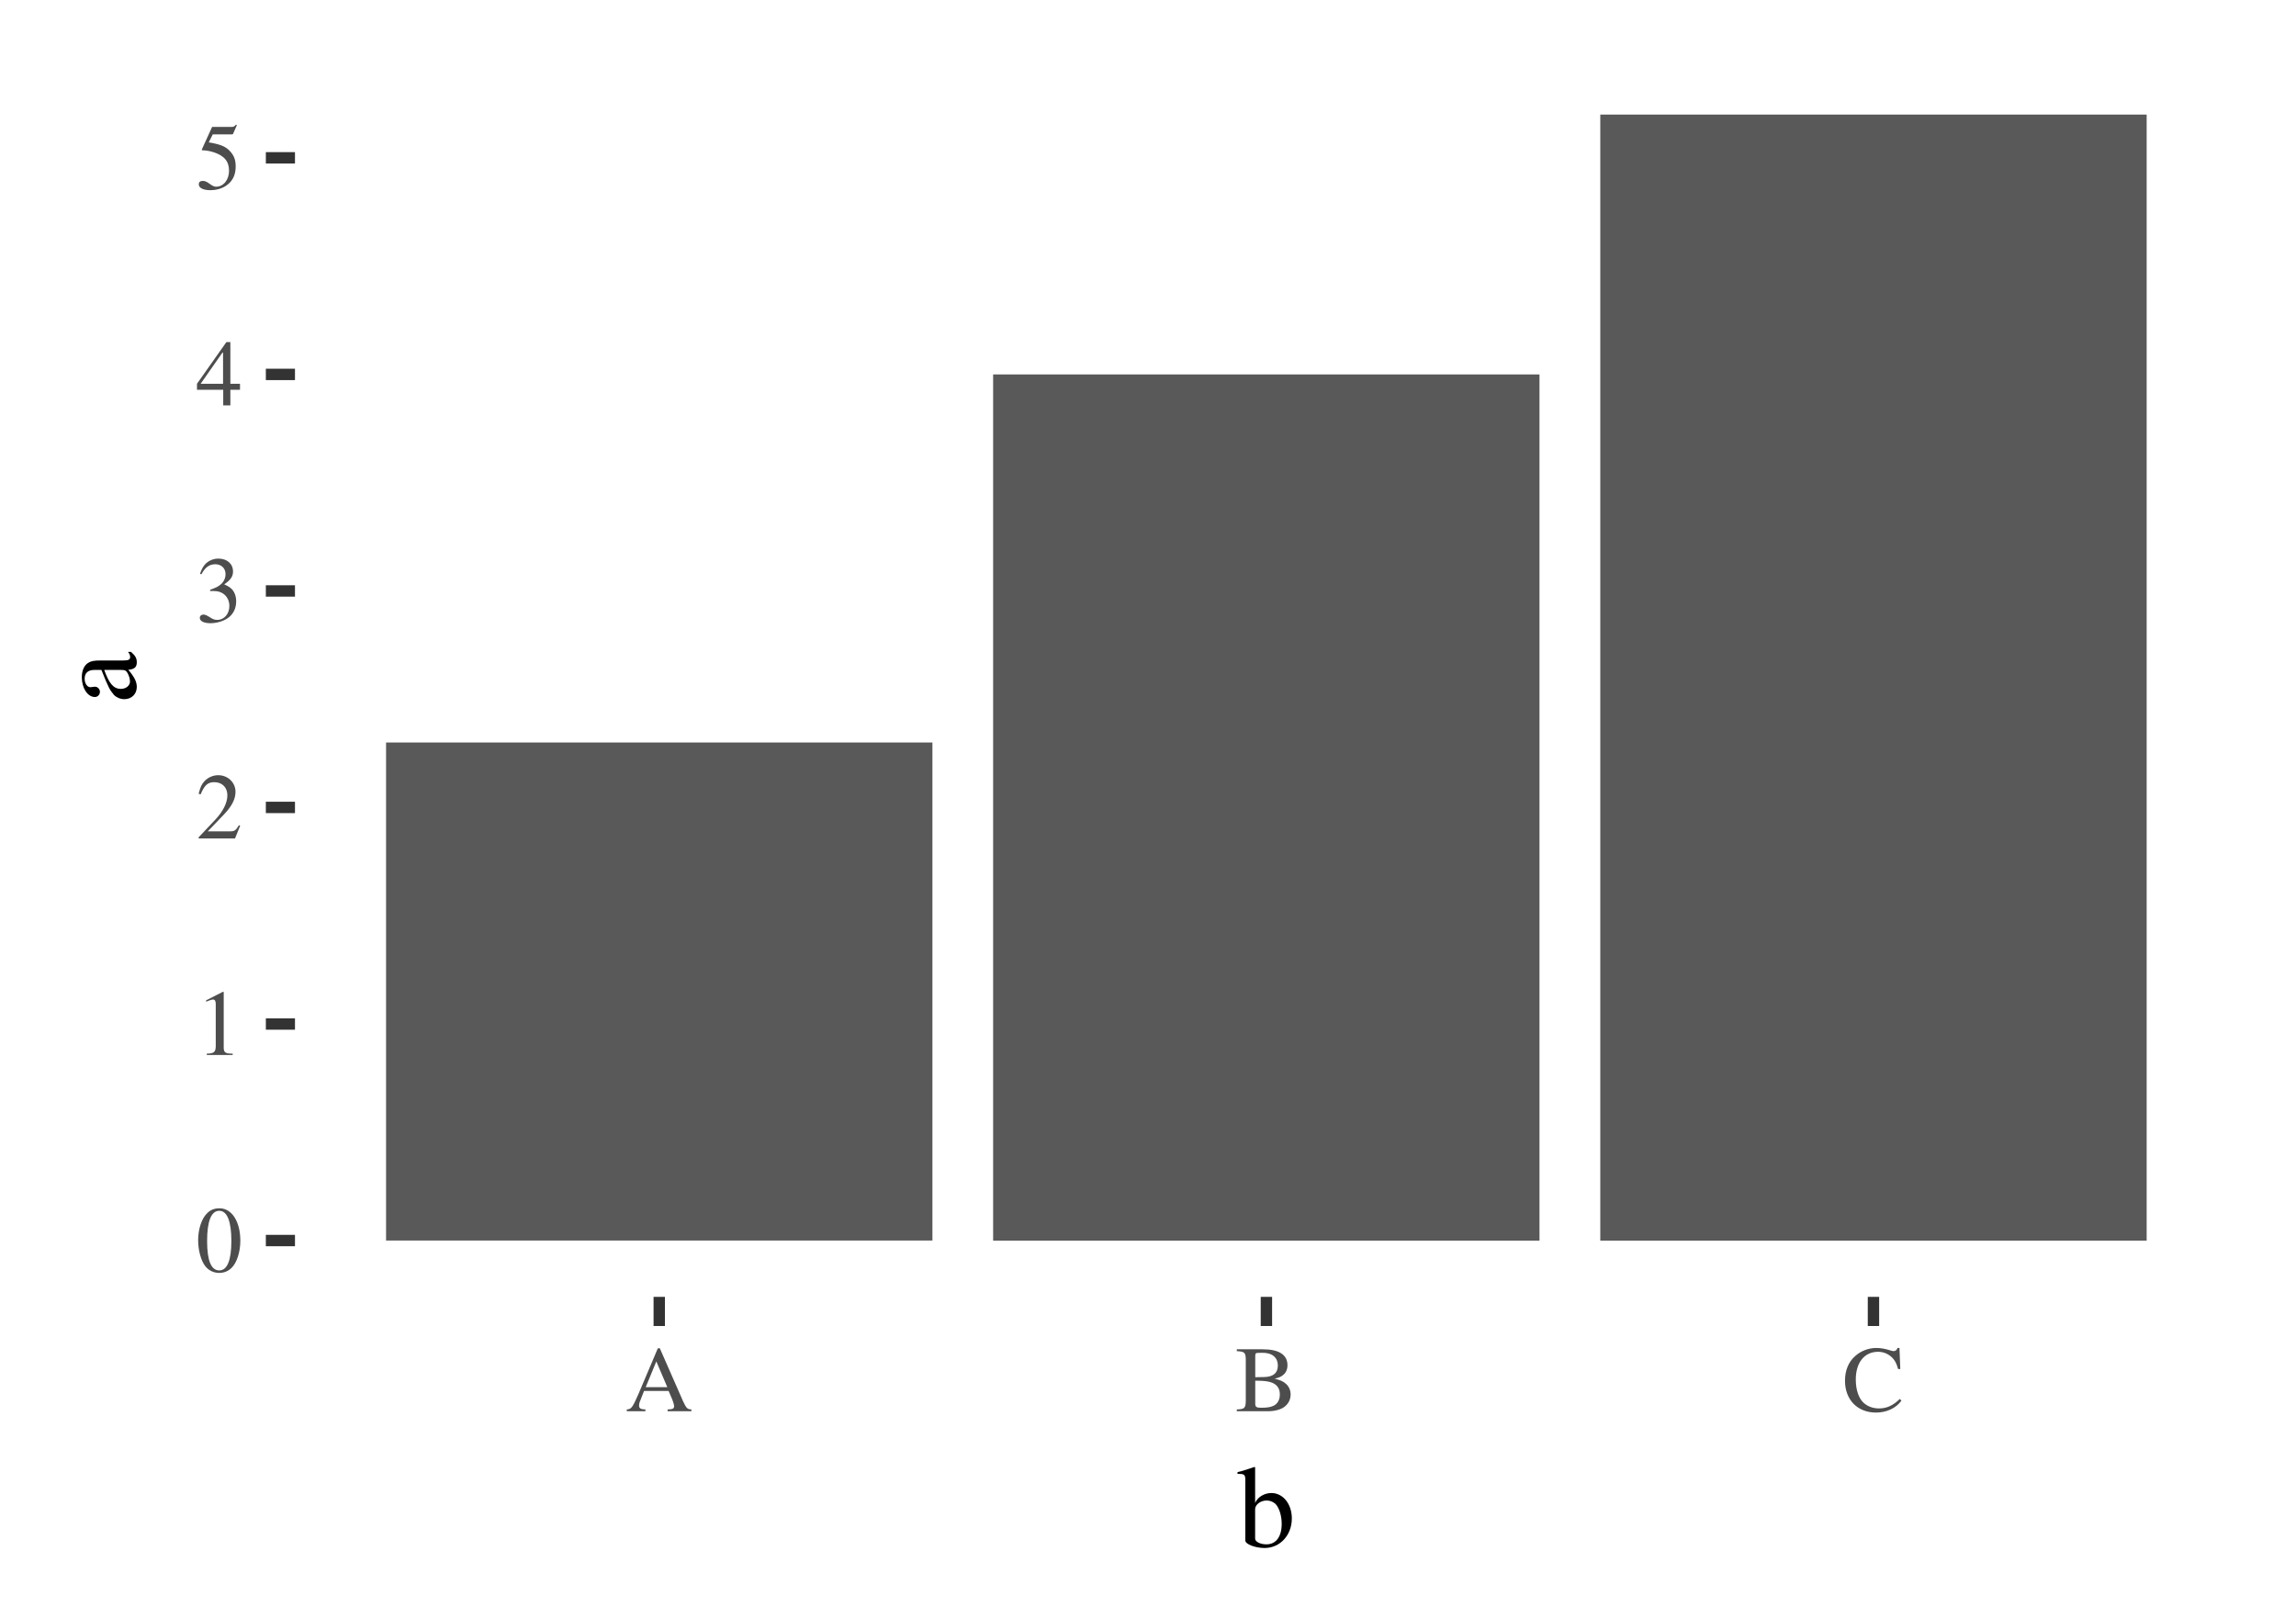
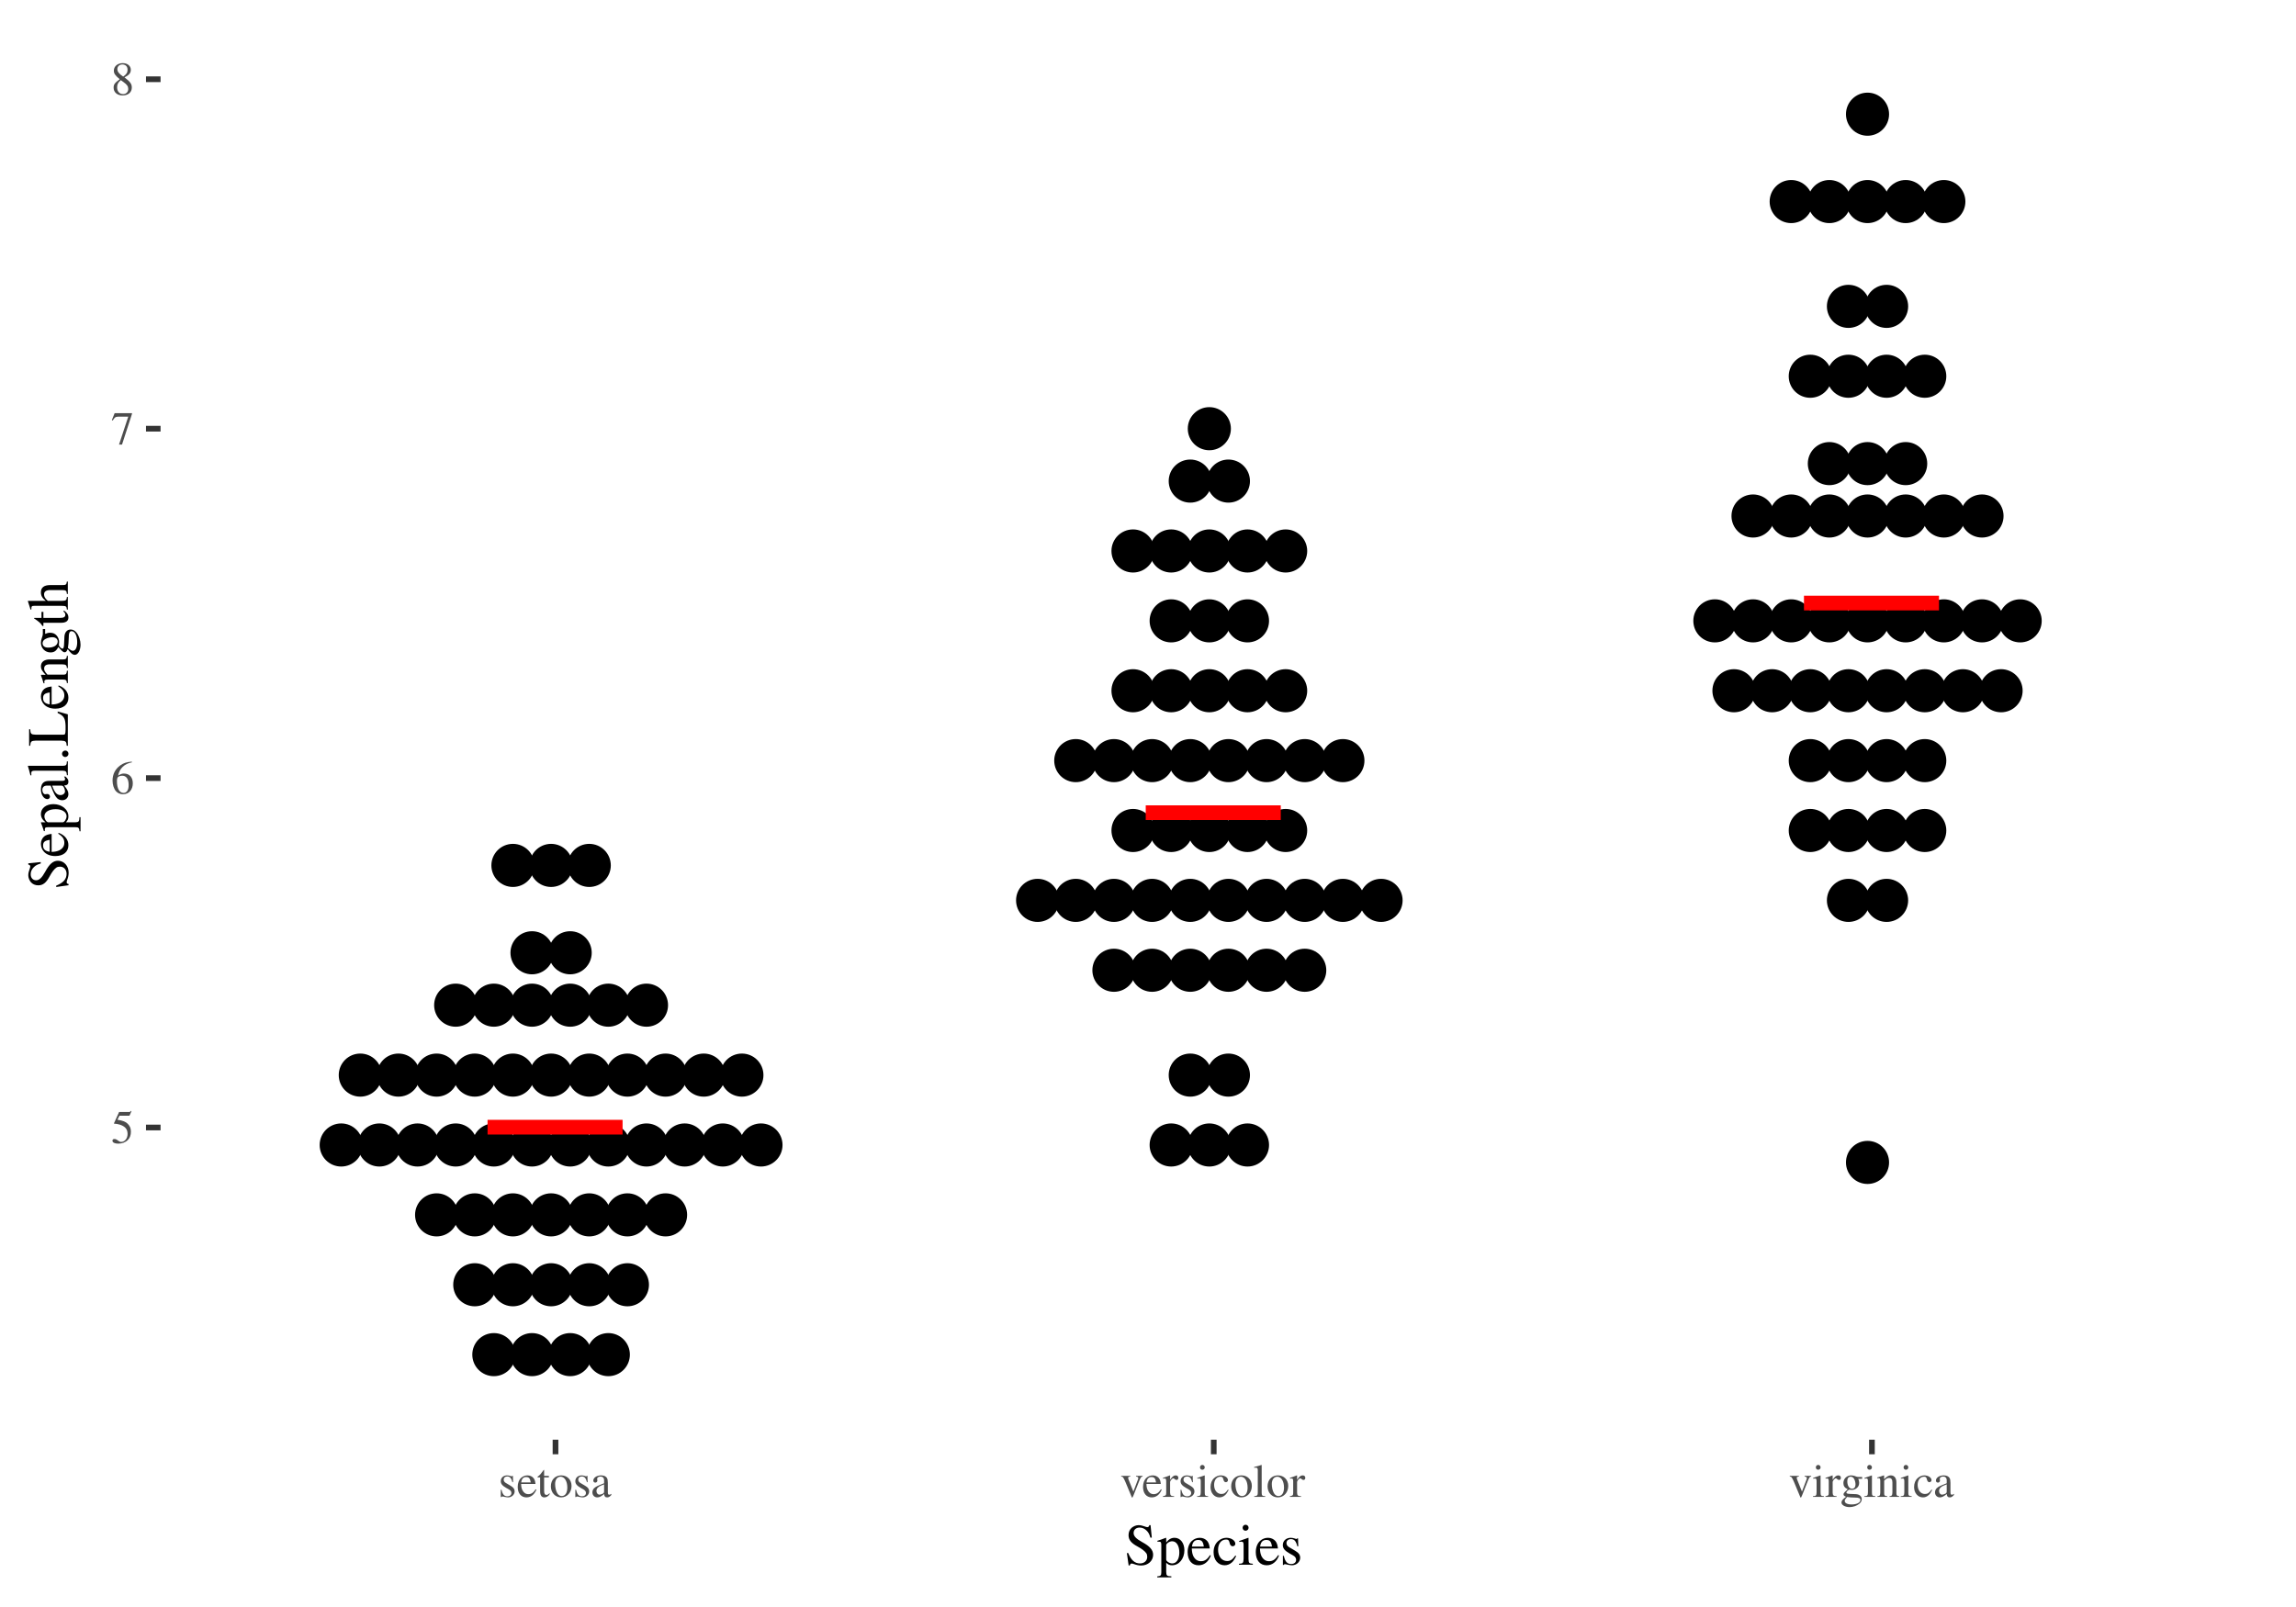
- <svg xmlns="http://www.w3.org/2000/svg" viewBox="0 0 216.00 151.20">
+ <svg xmlns="http://www.w3.org/2000/svg" viewBox="0 0 432.00 302.40">
  <defs>
    <style type="text/css">
    line, polyline, path, rect, circle {
      fill: none;
      stroke: #000000;
      stroke-linecap: round;
      stroke-linejoin: round;
      stroke-miterlimit: 10.00;
    }
  </style>
  </defs>
  <rect width="100%" height="100%" style="stroke: none; fill: #FFFFFF;" />
  <defs>
-     <clipPath id="cpMjcuNzUwMXwyMTAuNTIxfDEyMi4wMnw1LjQ3OTQ1">
-       <rect x="27.75" y="5.48" width="182.77" height="116.54" />
+     <clipPath id="cpMzAuMjEwMXw0MjYuNTIxfDI3MC45MTZ8NS40Nzk0NQ==">
+       <rect x="30.21" y="5.48" width="396.31" height="265.44" />
    </clipPath>
  </defs>
-   <rect x="36.32" y="69.86" width="51.40" height="46.86" style="stroke-width: 1.07; stroke: none; stroke-linecap: butt; fill: #595959;" clip-path="url(#cpMjcuNzUwMXwyMTAuNTIxfDEyMi4wMnw1LjQ3OTQ1)" />
-   <rect x="93.43" y="35.23" width="51.40" height="81.50" style="stroke-width: 1.07; stroke: none; stroke-linecap: butt; fill: #595959;" clip-path="url(#cpMjcuNzUwMXwyMTAuNTIxfDEyMi4wMnw1LjQ3OTQ1)" />
-   <rect x="150.55" y="10.78" width="51.40" height="105.95" style="stroke-width: 1.07; stroke: none; stroke-linecap: butt; fill: #595959;" clip-path="url(#cpMjcuNzUwMXwyMTAuNTIxfDEyMi4wMnw1LjQ3OTQ1)" />
+   <circle cx="92.92" cy="254.91" r="2.76pt" style="stroke-width: 0.75; fill: #000000;" clip-path="url(#cpMzAuMjEwMXw0MjYuNTIxfDI3MC45MTZ8NS40Nzk0NQ==)" />
+   <circle cx="100.10" cy="254.91" r="2.76pt" style="stroke-width: 0.75; fill: #000000;" clip-path="url(#cpMzAuMjEwMXw0MjYuNTIxfDI3MC45MTZ8NS40Nzk0NQ==)" />
+   <circle cx="107.28" cy="254.91" r="2.76pt" style="stroke-width: 0.75; fill: #000000;" clip-path="url(#cpMzAuMjEwMXw0MjYuNTIxfDI3MC45MTZ8NS40Nzk0NQ==)" />
+   <circle cx="114.46" cy="254.91" r="2.76pt" style="stroke-width: 0.75; fill: #000000;" clip-path="url(#cpMzAuMjEwMXw0MjYuNTIxfDI3MC45MTZ8NS40Nzk0NQ==)" />
+   <circle cx="89.33" cy="241.76" r="2.76pt" style="stroke-width: 0.75; fill: #000000;" clip-path="url(#cpMzAuMjEwMXw0MjYuNTIxfDI3MC45MTZ8NS40Nzk0NQ==)" />
+   <circle cx="96.51" cy="241.76" r="2.76pt" style="stroke-width: 0.75; fill: #000000;" clip-path="url(#cpMzAuMjEwMXw0MjYuNTIxfDI3MC45MTZ8NS40Nzk0NQ==)" />
+   <circle cx="103.69" cy="241.76" r="2.76pt" style="stroke-width: 0.75; fill: #000000;" clip-path="url(#cpMzAuMjEwMXw0MjYuNTIxfDI3MC45MTZ8NS40Nzk0NQ==)" />
+   <circle cx="110.87" cy="241.76" r="2.76pt" style="stroke-width: 0.75; fill: #000000;" clip-path="url(#cpMzAuMjEwMXw0MjYuNTIxfDI3MC45MTZ8NS40Nzk0NQ==)" />
+   <circle cx="118.05" cy="241.76" r="2.76pt" style="stroke-width: 0.75; fill: #000000;" clip-path="url(#cpMzAuMjEwMXw0MjYuNTIxfDI3MC45MTZ8NS40Nzk0NQ==)" />
+   <circle cx="82.15" cy="228.61" r="2.76pt" style="stroke-width: 0.75; fill: #000000;" clip-path="url(#cpMzAuMjEwMXw0MjYuNTIxfDI3MC45MTZ8NS40Nzk0NQ==)" />
+   <circle cx="89.33" cy="228.61" r="2.76pt" style="stroke-width: 0.75; fill: #000000;" clip-path="url(#cpMzAuMjEwMXw0MjYuNTIxfDI3MC45MTZ8NS40Nzk0NQ==)" />
+   <circle cx="96.51" cy="228.61" r="2.76pt" style="stroke-width: 0.75; fill: #000000;" clip-path="url(#cpMzAuMjEwMXw0MjYuNTIxfDI3MC45MTZ8NS40Nzk0NQ==)" />
+   <circle cx="103.69" cy="228.61" r="2.76pt" style="stroke-width: 0.75; fill: #000000;" clip-path="url(#cpMzAuMjEwMXw0MjYuNTIxfDI3MC45MTZ8NS40Nzk0NQ==)" />
+   <circle cx="110.87" cy="228.61" r="2.76pt" style="stroke-width: 0.75; fill: #000000;" clip-path="url(#cpMzAuMjEwMXw0MjYuNTIxfDI3MC45MTZ8NS40Nzk0NQ==)" />
+   <circle cx="118.05" cy="228.61" r="2.76pt" style="stroke-width: 0.75; fill: #000000;" clip-path="url(#cpMzAuMjEwMXw0MjYuNTIxfDI3MC45MTZ8NS40Nzk0NQ==)" />
+   <circle cx="125.23" cy="228.61" r="2.76pt" style="stroke-width: 0.75; fill: #000000;" clip-path="url(#cpMzAuMjEwMXw0MjYuNTIxfDI3MC45MTZ8NS40Nzk0NQ==)" />
+   <circle cx="64.20" cy="215.46" r="2.76pt" style="stroke-width: 0.75; fill: #000000;" clip-path="url(#cpMzAuMjEwMXw0MjYuNTIxfDI3MC45MTZ8NS40Nzk0NQ==)" />
+   <circle cx="71.38" cy="215.46" r="2.76pt" style="stroke-width: 0.75; fill: #000000;" clip-path="url(#cpMzAuMjEwMXw0MjYuNTIxfDI3MC45MTZ8NS40Nzk0NQ==)" />
+   <circle cx="78.56" cy="215.46" r="2.76pt" style="stroke-width: 0.75; fill: #000000;" clip-path="url(#cpMzAuMjEwMXw0MjYuNTIxfDI3MC45MTZ8NS40Nzk0NQ==)" />
+   <circle cx="85.74" cy="215.46" r="2.76pt" style="stroke-width: 0.75; fill: #000000;" clip-path="url(#cpMzAuMjEwMXw0MjYuNTIxfDI3MC45MTZ8NS40Nzk0NQ==)" />
+   <circle cx="92.92" cy="215.46" r="2.76pt" style="stroke-width: 0.75; fill: #000000;" clip-path="url(#cpMzAuMjEwMXw0MjYuNTIxfDI3MC45MTZ8NS40Nzk0NQ==)" />
+   <circle cx="100.10" cy="215.46" r="2.76pt" style="stroke-width: 0.75; fill: #000000;" clip-path="url(#cpMzAuMjEwMXw0MjYuNTIxfDI3MC45MTZ8NS40Nzk0NQ==)" />
+   <circle cx="107.28" cy="215.46" r="2.76pt" style="stroke-width: 0.75; fill: #000000;" clip-path="url(#cpMzAuMjEwMXw0MjYuNTIxfDI3MC45MTZ8NS40Nzk0NQ==)" />
+   <circle cx="114.46" cy="215.46" r="2.76pt" style="stroke-width: 0.75; fill: #000000;" clip-path="url(#cpMzAuMjEwMXw0MjYuNTIxfDI3MC45MTZ8NS40Nzk0NQ==)" />
+   <circle cx="121.64" cy="215.46" r="2.76pt" style="stroke-width: 0.75; fill: #000000;" clip-path="url(#cpMzAuMjEwMXw0MjYuNTIxfDI3MC45MTZ8NS40Nzk0NQ==)" />
+   <circle cx="128.82" cy="215.46" r="2.76pt" style="stroke-width: 0.75; fill: #000000;" clip-path="url(#cpMzAuMjEwMXw0MjYuNTIxfDI3MC45MTZ8NS40Nzk0NQ==)" />
+   <circle cx="136.00" cy="215.46" r="2.76pt" style="stroke-width: 0.75; fill: #000000;" clip-path="url(#cpMzAuMjEwMXw0MjYuNTIxfDI3MC45MTZ8NS40Nzk0NQ==)" />
+   <circle cx="143.18" cy="215.46" r="2.76pt" style="stroke-width: 0.75; fill: #000000;" clip-path="url(#cpMzAuMjEwMXw0MjYuNTIxfDI3MC45MTZ8NS40Nzk0NQ==)" />
+   <circle cx="67.79" cy="202.31" r="2.76pt" style="stroke-width: 0.75; fill: #000000;" clip-path="url(#cpMzAuMjEwMXw0MjYuNTIxfDI3MC45MTZ8NS40Nzk0NQ==)" />
+   <circle cx="74.97" cy="202.31" r="2.76pt" style="stroke-width: 0.75; fill: #000000;" clip-path="url(#cpMzAuMjEwMXw0MjYuNTIxfDI3MC45MTZ8NS40Nzk0NQ==)" />
+   <circle cx="82.15" cy="202.31" r="2.76pt" style="stroke-width: 0.75; fill: #000000;" clip-path="url(#cpMzAuMjEwMXw0MjYuNTIxfDI3MC45MTZ8NS40Nzk0NQ==)" />
+   <circle cx="89.33" cy="202.31" r="2.76pt" style="stroke-width: 0.75; fill: #000000;" clip-path="url(#cpMzAuMjEwMXw0MjYuNTIxfDI3MC45MTZ8NS40Nzk0NQ==)" />
+   <circle cx="96.51" cy="202.31" r="2.76pt" style="stroke-width: 0.75; fill: #000000;" clip-path="url(#cpMzAuMjEwMXw0MjYuNTIxfDI3MC45MTZ8NS40Nzk0NQ==)" />
+   <circle cx="103.69" cy="202.31" r="2.76pt" style="stroke-width: 0.75; fill: #000000;" clip-path="url(#cpMzAuMjEwMXw0MjYuNTIxfDI3MC45MTZ8NS40Nzk0NQ==)" />
+   <circle cx="110.87" cy="202.31" r="2.76pt" style="stroke-width: 0.75; fill: #000000;" clip-path="url(#cpMzAuMjEwMXw0MjYuNTIxfDI3MC45MTZ8NS40Nzk0NQ==)" />
+   <circle cx="118.05" cy="202.31" r="2.76pt" style="stroke-width: 0.75; fill: #000000;" clip-path="url(#cpMzAuMjEwMXw0MjYuNTIxfDI3MC45MTZ8NS40Nzk0NQ==)" />
+   <circle cx="125.23" cy="202.31" r="2.76pt" style="stroke-width: 0.75; fill: #000000;" clip-path="url(#cpMzAuMjEwMXw0MjYuNTIxfDI3MC45MTZ8NS40Nzk0NQ==)" />
+   <circle cx="132.41" cy="202.31" r="2.76pt" style="stroke-width: 0.75; fill: #000000;" clip-path="url(#cpMzAuMjEwMXw0MjYuNTIxfDI3MC45MTZ8NS40Nzk0NQ==)" />
+   <circle cx="139.59" cy="202.31" r="2.76pt" style="stroke-width: 0.75; fill: #000000;" clip-path="url(#cpMzAuMjEwMXw0MjYuNTIxfDI3MC45MTZ8NS40Nzk0NQ==)" />
+   <circle cx="85.74" cy="189.15" r="2.76pt" style="stroke-width: 0.75; fill: #000000;" clip-path="url(#cpMzAuMjEwMXw0MjYuNTIxfDI3MC45MTZ8NS40Nzk0NQ==)" />
+   <circle cx="92.92" cy="189.15" r="2.76pt" style="stroke-width: 0.75; fill: #000000;" clip-path="url(#cpMzAuMjEwMXw0MjYuNTIxfDI3MC45MTZ8NS40Nzk0NQ==)" />
+   <circle cx="100.10" cy="189.15" r="2.76pt" style="stroke-width: 0.75; fill: #000000;" clip-path="url(#cpMzAuMjEwMXw0MjYuNTIxfDI3MC45MTZ8NS40Nzk0NQ==)" />
+   <circle cx="107.28" cy="189.15" r="2.76pt" style="stroke-width: 0.75; fill: #000000;" clip-path="url(#cpMzAuMjEwMXw0MjYuNTIxfDI3MC45MTZ8NS40Nzk0NQ==)" />
+   <circle cx="114.46" cy="189.15" r="2.76pt" style="stroke-width: 0.75; fill: #000000;" clip-path="url(#cpMzAuMjEwMXw0MjYuNTIxfDI3MC45MTZ8NS40Nzk0NQ==)" />
+   <circle cx="121.64" cy="189.15" r="2.76pt" style="stroke-width: 0.75; fill: #000000;" clip-path="url(#cpMzAuMjEwMXw0MjYuNTIxfDI3MC45MTZ8NS40Nzk0NQ==)" />
+   <circle cx="100.10" cy="179.29" r="2.76pt" style="stroke-width: 0.75; fill: #000000;" clip-path="url(#cpMzAuMjEwMXw0MjYuNTIxfDI3MC45MTZ8NS40Nzk0NQ==)" />
+   <circle cx="107.28" cy="179.29" r="2.76pt" style="stroke-width: 0.75; fill: #000000;" clip-path="url(#cpMzAuMjEwMXw0MjYuNTIxfDI3MC45MTZ8NS40Nzk0NQ==)" />
+   <circle cx="96.51" cy="162.85" r="2.76pt" style="stroke-width: 0.75; fill: #000000;" clip-path="url(#cpMzAuMjEwMXw0MjYuNTIxfDI3MC45MTZ8NS40Nzk0NQ==)" />
+   <circle cx="103.69" cy="162.85" r="2.76pt" style="stroke-width: 0.75; fill: #000000;" clip-path="url(#cpMzAuMjEwMXw0MjYuNTIxfDI3MC45MTZ8NS40Nzk0NQ==)" />
+   <circle cx="110.87" cy="162.85" r="2.76pt" style="stroke-width: 0.75; fill: #000000;" clip-path="url(#cpMzAuMjEwMXw0MjYuNTIxfDI3MC45MTZ8NS40Nzk0NQ==)" />
+   <circle cx="220.36" cy="215.46" r="2.76pt" style="stroke-width: 0.75; fill: #000000;" clip-path="url(#cpMzAuMjEwMXw0MjYuNTIxfDI3MC45MTZ8NS40Nzk0NQ==)" />
+   <circle cx="227.54" cy="215.46" r="2.76pt" style="stroke-width: 0.75; fill: #000000;" clip-path="url(#cpMzAuMjEwMXw0MjYuNTIxfDI3MC45MTZ8NS40Nzk0NQ==)" />
+   <circle cx="234.72" cy="215.46" r="2.76pt" style="stroke-width: 0.75; fill: #000000;" clip-path="url(#cpMzAuMjEwMXw0MjYuNTIxfDI3MC45MTZ8NS40Nzk0NQ==)" />
+   <circle cx="223.95" cy="202.31" r="2.76pt" style="stroke-width: 0.75; fill: #000000;" clip-path="url(#cpMzAuMjEwMXw0MjYuNTIxfDI3MC45MTZ8NS40Nzk0NQ==)" />
+   <circle cx="231.13" cy="202.31" r="2.76pt" style="stroke-width: 0.75; fill: #000000;" clip-path="url(#cpMzAuMjEwMXw0MjYuNTIxfDI3MC45MTZ8NS40Nzk0NQ==)" />
+   <circle cx="209.59" cy="182.58" r="2.76pt" style="stroke-width: 0.75; fill: #000000;" clip-path="url(#cpMzAuMjEwMXw0MjYuNTIxfDI3MC45MTZ8NS40Nzk0NQ==)" />
+   <circle cx="216.77" cy="182.58" r="2.76pt" style="stroke-width: 0.75; fill: #000000;" clip-path="url(#cpMzAuMjEwMXw0MjYuNTIxfDI3MC45MTZ8NS40Nzk0NQ==)" />
+   <circle cx="223.95" cy="182.58" r="2.76pt" style="stroke-width: 0.75; fill: #000000;" clip-path="url(#cpMzAuMjEwMXw0MjYuNTIxfDI3MC45MTZ8NS40Nzk0NQ==)" />
+   <circle cx="231.13" cy="182.58" r="2.76pt" style="stroke-width: 0.75; fill: #000000;" clip-path="url(#cpMzAuMjEwMXw0MjYuNTIxfDI3MC45MTZ8NS40Nzk0NQ==)" />
+   <circle cx="238.31" cy="182.58" r="2.76pt" style="stroke-width: 0.75; fill: #000000;" clip-path="url(#cpMzAuMjEwMXw0MjYuNTIxfDI3MC45MTZ8NS40Nzk0NQ==)" />
+   <circle cx="245.49" cy="182.58" r="2.76pt" style="stroke-width: 0.75; fill: #000000;" clip-path="url(#cpMzAuMjEwMXw0MjYuNTIxfDI3MC45MTZ8NS40Nzk0NQ==)" />
+   <circle cx="195.23" cy="169.43" r="2.76pt" style="stroke-width: 0.75; fill: #000000;" clip-path="url(#cpMzAuMjEwMXw0MjYuNTIxfDI3MC45MTZ8NS40Nzk0NQ==)" />
+   <circle cx="202.41" cy="169.43" r="2.76pt" style="stroke-width: 0.75; fill: #000000;" clip-path="url(#cpMzAuMjEwMXw0MjYuNTIxfDI3MC45MTZ8NS40Nzk0NQ==)" />
+   <circle cx="209.59" cy="169.43" r="2.76pt" style="stroke-width: 0.75; fill: #000000;" clip-path="url(#cpMzAuMjEwMXw0MjYuNTIxfDI3MC45MTZ8NS40Nzk0NQ==)" />
+   <circle cx="216.77" cy="169.43" r="2.76pt" style="stroke-width: 0.75; fill: #000000;" clip-path="url(#cpMzAuMjEwMXw0MjYuNTIxfDI3MC45MTZ8NS40Nzk0NQ==)" />
+   <circle cx="223.95" cy="169.43" r="2.76pt" style="stroke-width: 0.75; fill: #000000;" clip-path="url(#cpMzAuMjEwMXw0MjYuNTIxfDI3MC45MTZ8NS40Nzk0NQ==)" />
+   <circle cx="231.13" cy="169.43" r="2.76pt" style="stroke-width: 0.75; fill: #000000;" clip-path="url(#cpMzAuMjEwMXw0MjYuNTIxfDI3MC45MTZ8NS40Nzk0NQ==)" />
+   <circle cx="238.31" cy="169.43" r="2.76pt" style="stroke-width: 0.75; fill: #000000;" clip-path="url(#cpMzAuMjEwMXw0MjYuNTIxfDI3MC45MTZ8NS40Nzk0NQ==)" />
+   <circle cx="245.49" cy="169.43" r="2.76pt" style="stroke-width: 0.75; fill: #000000;" clip-path="url(#cpMzAuMjEwMXw0MjYuNTIxfDI3MC45MTZ8NS40Nzk0NQ==)" />
+   <circle cx="252.67" cy="169.43" r="2.76pt" style="stroke-width: 0.75; fill: #000000;" clip-path="url(#cpMzAuMjEwMXw0MjYuNTIxfDI3MC45MTZ8NS40Nzk0NQ==)" />
+   <circle cx="259.85" cy="169.43" r="2.76pt" style="stroke-width: 0.75; fill: #000000;" clip-path="url(#cpMzAuMjEwMXw0MjYuNTIxfDI3MC45MTZ8NS40Nzk0NQ==)" />
+   <circle cx="213.18" cy="156.28" r="2.76pt" style="stroke-width: 0.75; fill: #000000;" clip-path="url(#cpMzAuMjEwMXw0MjYuNTIxfDI3MC45MTZ8NS40Nzk0NQ==)" />
+   <circle cx="220.36" cy="156.28" r="2.76pt" style="stroke-width: 0.75; fill: #000000;" clip-path="url(#cpMzAuMjEwMXw0MjYuNTIxfDI3MC45MTZ8NS40Nzk0NQ==)" />
+   <circle cx="227.54" cy="156.28" r="2.76pt" style="stroke-width: 0.75; fill: #000000;" clip-path="url(#cpMzAuMjEwMXw0MjYuNTIxfDI3MC45MTZ8NS40Nzk0NQ==)" />
+   <circle cx="234.72" cy="156.28" r="2.76pt" style="stroke-width: 0.75; fill: #000000;" clip-path="url(#cpMzAuMjEwMXw0MjYuNTIxfDI3MC45MTZ8NS40Nzk0NQ==)" />
+   <circle cx="241.90" cy="156.28" r="2.76pt" style="stroke-width: 0.75; fill: #000000;" clip-path="url(#cpMzAuMjEwMXw0MjYuNTIxfDI3MC45MTZ8NS40Nzk0NQ==)" />
+   <circle cx="202.41" cy="143.13" r="2.76pt" style="stroke-width: 0.75; fill: #000000;" clip-path="url(#cpMzAuMjEwMXw0MjYuNTIxfDI3MC45MTZ8NS40Nzk0NQ==)" />
+   <circle cx="209.59" cy="143.13" r="2.76pt" style="stroke-width: 0.75; fill: #000000;" clip-path="url(#cpMzAuMjEwMXw0MjYuNTIxfDI3MC45MTZ8NS40Nzk0NQ==)" />
+   <circle cx="216.77" cy="143.13" r="2.76pt" style="stroke-width: 0.75; fill: #000000;" clip-path="url(#cpMzAuMjEwMXw0MjYuNTIxfDI3MC45MTZ8NS40Nzk0NQ==)" />
+   <circle cx="223.95" cy="143.13" r="2.76pt" style="stroke-width: 0.75; fill: #000000;" clip-path="url(#cpMzAuMjEwMXw0MjYuNTIxfDI3MC45MTZ8NS40Nzk0NQ==)" />
+   <circle cx="231.13" cy="143.13" r="2.76pt" style="stroke-width: 0.75; fill: #000000;" clip-path="url(#cpMzAuMjEwMXw0MjYuNTIxfDI3MC45MTZ8NS40Nzk0NQ==)" />
+   <circle cx="238.31" cy="143.13" r="2.76pt" style="stroke-width: 0.75; fill: #000000;" clip-path="url(#cpMzAuMjEwMXw0MjYuNTIxfDI3MC45MTZ8NS40Nzk0NQ==)" />
+   <circle cx="245.49" cy="143.13" r="2.76pt" style="stroke-width: 0.75; fill: #000000;" clip-path="url(#cpMzAuMjEwMXw0MjYuNTIxfDI3MC45MTZ8NS40Nzk0NQ==)" />
+   <circle cx="252.67" cy="143.13" r="2.76pt" style="stroke-width: 0.75; fill: #000000;" clip-path="url(#cpMzAuMjEwMXw0MjYuNTIxfDI3MC45MTZ8NS40Nzk0NQ==)" />
+   <circle cx="213.18" cy="129.98" r="2.76pt" style="stroke-width: 0.75; fill: #000000;" clip-path="url(#cpMzAuMjEwMXw0MjYuNTIxfDI3MC45MTZ8NS40Nzk0NQ==)" />
+   <circle cx="220.36" cy="129.98" r="2.76pt" style="stroke-width: 0.75; fill: #000000;" clip-path="url(#cpMzAuMjEwMXw0MjYuNTIxfDI3MC45MTZ8NS40Nzk0NQ==)" />
+   <circle cx="227.54" cy="129.98" r="2.76pt" style="stroke-width: 0.75; fill: #000000;" clip-path="url(#cpMzAuMjEwMXw0MjYuNTIxfDI3MC45MTZ8NS40Nzk0NQ==)" />
+   <circle cx="234.72" cy="129.98" r="2.76pt" style="stroke-width: 0.75; fill: #000000;" clip-path="url(#cpMzAuMjEwMXw0MjYuNTIxfDI3MC45MTZ8NS40Nzk0NQ==)" />
+   <circle cx="241.90" cy="129.98" r="2.76pt" style="stroke-width: 0.75; fill: #000000;" clip-path="url(#cpMzAuMjEwMXw0MjYuNTIxfDI3MC45MTZ8NS40Nzk0NQ==)" />
+   <circle cx="220.36" cy="116.83" r="2.76pt" style="stroke-width: 0.75; fill: #000000;" clip-path="url(#cpMzAuMjEwMXw0MjYuNTIxfDI3MC45MTZ8NS40Nzk0NQ==)" />
+   <circle cx="227.54" cy="116.83" r="2.76pt" style="stroke-width: 0.75; fill: #000000;" clip-path="url(#cpMzAuMjEwMXw0MjYuNTIxfDI3MC45MTZ8NS40Nzk0NQ==)" />
+   <circle cx="234.72" cy="116.83" r="2.76pt" style="stroke-width: 0.75; fill: #000000;" clip-path="url(#cpMzAuMjEwMXw0MjYuNTIxfDI3MC45MTZ8NS40Nzk0NQ==)" />
+   <circle cx="213.18" cy="103.68" r="2.76pt" style="stroke-width: 0.75; fill: #000000;" clip-path="url(#cpMzAuMjEwMXw0MjYuNTIxfDI3MC45MTZ8NS40Nzk0NQ==)" />
+   <circle cx="220.36" cy="103.68" r="2.76pt" style="stroke-width: 0.75; fill: #000000;" clip-path="url(#cpMzAuMjEwMXw0MjYuNTIxfDI3MC45MTZ8NS40Nzk0NQ==)" />
+   <circle cx="227.54" cy="103.68" r="2.76pt" style="stroke-width: 0.75; fill: #000000;" clip-path="url(#cpMzAuMjEwMXw0MjYuNTIxfDI3MC45MTZ8NS40Nzk0NQ==)" />
+   <circle cx="234.72" cy="103.68" r="2.76pt" style="stroke-width: 0.75; fill: #000000;" clip-path="url(#cpMzAuMjEwMXw0MjYuNTIxfDI3MC45MTZ8NS40Nzk0NQ==)" />
+   <circle cx="241.90" cy="103.68" r="2.76pt" style="stroke-width: 0.75; fill: #000000;" clip-path="url(#cpMzAuMjEwMXw0MjYuNTIxfDI3MC45MTZ8NS40Nzk0NQ==)" />
+   <circle cx="223.95" cy="90.53" r="2.76pt" style="stroke-width: 0.75; fill: #000000;" clip-path="url(#cpMzAuMjEwMXw0MjYuNTIxfDI3MC45MTZ8NS40Nzk0NQ==)" />
+   <circle cx="231.13" cy="90.53" r="2.76pt" style="stroke-width: 0.75; fill: #000000;" clip-path="url(#cpMzAuMjEwMXw0MjYuNTIxfDI3MC45MTZ8NS40Nzk0NQ==)" />
+   <circle cx="227.54" cy="80.67" r="2.76pt" style="stroke-width: 0.75; fill: #000000;" clip-path="url(#cpMzAuMjEwMXw0MjYuNTIxfDI3MC45MTZ8NS40Nzk0NQ==)" />
+   <circle cx="351.38" cy="218.74" r="2.76pt" style="stroke-width: 0.75; fill: #000000;" clip-path="url(#cpMzAuMjEwMXw0MjYuNTIxfDI3MC45MTZ8NS40Nzk0NQ==)" />
+   <circle cx="347.79" cy="169.43" r="2.76pt" style="stroke-width: 0.75; fill: #000000;" clip-path="url(#cpMzAuMjEwMXw0MjYuNTIxfDI3MC45MTZ8NS40Nzk0NQ==)" />
+   <circle cx="354.97" cy="169.43" r="2.76pt" style="stroke-width: 0.75; fill: #000000;" clip-path="url(#cpMzAuMjEwMXw0MjYuNTIxfDI3MC45MTZ8NS40Nzk0NQ==)" />
+   <circle cx="340.61" cy="156.28" r="2.76pt" style="stroke-width: 0.75; fill: #000000;" clip-path="url(#cpMzAuMjEwMXw0MjYuNTIxfDI3MC45MTZ8NS40Nzk0NQ==)" />
+   <circle cx="347.79" cy="156.28" r="2.76pt" style="stroke-width: 0.75; fill: #000000;" clip-path="url(#cpMzAuMjEwMXw0MjYuNTIxfDI3MC45MTZ8NS40Nzk0NQ==)" />
+   <circle cx="354.97" cy="156.28" r="2.76pt" style="stroke-width: 0.75; fill: #000000;" clip-path="url(#cpMzAuMjEwMXw0MjYuNTIxfDI3MC45MTZ8NS40Nzk0NQ==)" />
+   <circle cx="362.15" cy="156.28" r="2.76pt" style="stroke-width: 0.75; fill: #000000;" clip-path="url(#cpMzAuMjEwMXw0MjYuNTIxfDI3MC45MTZ8NS40Nzk0NQ==)" />
+   <circle cx="340.61" cy="143.13" r="2.76pt" style="stroke-width: 0.75; fill: #000000;" clip-path="url(#cpMzAuMjEwMXw0MjYuNTIxfDI3MC45MTZ8NS40Nzk0NQ==)" />
+   <circle cx="347.79" cy="143.13" r="2.76pt" style="stroke-width: 0.75; fill: #000000;" clip-path="url(#cpMzAuMjEwMXw0MjYuNTIxfDI3MC45MTZ8NS40Nzk0NQ==)" />
+   <circle cx="354.97" cy="143.13" r="2.76pt" style="stroke-width: 0.75; fill: #000000;" clip-path="url(#cpMzAuMjEwMXw0MjYuNTIxfDI3MC45MTZ8NS40Nzk0NQ==)" />
+   <circle cx="362.15" cy="143.13" r="2.76pt" style="stroke-width: 0.75; fill: #000000;" clip-path="url(#cpMzAuMjEwMXw0MjYuNTIxfDI3MC45MTZ8NS40Nzk0NQ==)" />
+   <circle cx="326.25" cy="129.98" r="2.76pt" style="stroke-width: 0.75; fill: #000000;" clip-path="url(#cpMzAuMjEwMXw0MjYuNTIxfDI3MC45MTZ8NS40Nzk0NQ==)" />
+   <circle cx="333.43" cy="129.98" r="2.76pt" style="stroke-width: 0.75; fill: #000000;" clip-path="url(#cpMzAuMjEwMXw0MjYuNTIxfDI3MC45MTZ8NS40Nzk0NQ==)" />
+   <circle cx="340.61" cy="129.98" r="2.76pt" style="stroke-width: 0.75; fill: #000000;" clip-path="url(#cpMzAuMjEwMXw0MjYuNTIxfDI3MC45MTZ8NS40Nzk0NQ==)" />
+   <circle cx="347.79" cy="129.98" r="2.76pt" style="stroke-width: 0.75; fill: #000000;" clip-path="url(#cpMzAuMjEwMXw0MjYuNTIxfDI3MC45MTZ8NS40Nzk0NQ==)" />
+   <circle cx="354.97" cy="129.98" r="2.76pt" style="stroke-width: 0.75; fill: #000000;" clip-path="url(#cpMzAuMjEwMXw0MjYuNTIxfDI3MC45MTZ8NS40Nzk0NQ==)" />
+   <circle cx="362.15" cy="129.98" r="2.76pt" style="stroke-width: 0.75; fill: #000000;" clip-path="url(#cpMzAuMjEwMXw0MjYuNTIxfDI3MC45MTZ8NS40Nzk0NQ==)" />
+   <circle cx="369.33" cy="129.98" r="2.76pt" style="stroke-width: 0.75; fill: #000000;" clip-path="url(#cpMzAuMjEwMXw0MjYuNTIxfDI3MC45MTZ8NS40Nzk0NQ==)" />
+   <circle cx="376.51" cy="129.98" r="2.76pt" style="stroke-width: 0.75; fill: #000000;" clip-path="url(#cpMzAuMjEwMXw0MjYuNTIxfDI3MC45MTZ8NS40Nzk0NQ==)" />
+   <circle cx="322.66" cy="116.83" r="2.76pt" style="stroke-width: 0.75; fill: #000000;" clip-path="url(#cpMzAuMjEwMXw0MjYuNTIxfDI3MC45MTZ8NS40Nzk0NQ==)" />
+   <circle cx="329.84" cy="116.83" r="2.76pt" style="stroke-width: 0.75; fill: #000000;" clip-path="url(#cpMzAuMjEwMXw0MjYuNTIxfDI3MC45MTZ8NS40Nzk0NQ==)" />
+   <circle cx="337.02" cy="116.83" r="2.76pt" style="stroke-width: 0.75; fill: #000000;" clip-path="url(#cpMzAuMjEwMXw0MjYuNTIxfDI3MC45MTZ8NS40Nzk0NQ==)" />
+   <circle cx="344.20" cy="116.83" r="2.76pt" style="stroke-width: 0.75; fill: #000000;" clip-path="url(#cpMzAuMjEwMXw0MjYuNTIxfDI3MC45MTZ8NS40Nzk0NQ==)" />
+   <circle cx="351.38" cy="116.83" r="2.76pt" style="stroke-width: 0.75; fill: #000000;" clip-path="url(#cpMzAuMjEwMXw0MjYuNTIxfDI3MC45MTZ8NS40Nzk0NQ==)" />
+   <circle cx="358.56" cy="116.83" r="2.76pt" style="stroke-width: 0.75; fill: #000000;" clip-path="url(#cpMzAuMjEwMXw0MjYuNTIxfDI3MC45MTZ8NS40Nzk0NQ==)" />
+   <circle cx="365.74" cy="116.83" r="2.76pt" style="stroke-width: 0.75; fill: #000000;" clip-path="url(#cpMzAuMjEwMXw0MjYuNTIxfDI3MC45MTZ8NS40Nzk0NQ==)" />
+   <circle cx="372.92" cy="116.83" r="2.76pt" style="stroke-width: 0.75; fill: #000000;" clip-path="url(#cpMzAuMjEwMXw0MjYuNTIxfDI3MC45MTZ8NS40Nzk0NQ==)" />
+   <circle cx="380.10" cy="116.83" r="2.76pt" style="stroke-width: 0.75; fill: #000000;" clip-path="url(#cpMzAuMjEwMXw0MjYuNTIxfDI3MC45MTZ8NS40Nzk0NQ==)" />
+   <circle cx="329.84" cy="97.10" r="2.76pt" style="stroke-width: 0.75; fill: #000000;" clip-path="url(#cpMzAuMjEwMXw0MjYuNTIxfDI3MC45MTZ8NS40Nzk0NQ==)" />
+   <circle cx="337.02" cy="97.10" r="2.76pt" style="stroke-width: 0.75; fill: #000000;" clip-path="url(#cpMzAuMjEwMXw0MjYuNTIxfDI3MC45MTZ8NS40Nzk0NQ==)" />
+   <circle cx="344.20" cy="97.10" r="2.76pt" style="stroke-width: 0.75; fill: #000000;" clip-path="url(#cpMzAuMjEwMXw0MjYuNTIxfDI3MC45MTZ8NS40Nzk0NQ==)" />
+   <circle cx="351.38" cy="97.10" r="2.76pt" style="stroke-width: 0.75; fill: #000000;" clip-path="url(#cpMzAuMjEwMXw0MjYuNTIxfDI3MC45MTZ8NS40Nzk0NQ==)" />
+   <circle cx="358.56" cy="97.10" r="2.76pt" style="stroke-width: 0.75; fill: #000000;" clip-path="url(#cpMzAuMjEwMXw0MjYuNTIxfDI3MC45MTZ8NS40Nzk0NQ==)" />
+   <circle cx="365.74" cy="97.10" r="2.76pt" style="stroke-width: 0.75; fill: #000000;" clip-path="url(#cpMzAuMjEwMXw0MjYuNTIxfDI3MC45MTZ8NS40Nzk0NQ==)" />
+   <circle cx="372.92" cy="97.10" r="2.76pt" style="stroke-width: 0.75; fill: #000000;" clip-path="url(#cpMzAuMjEwMXw0MjYuNTIxfDI3MC45MTZ8NS40Nzk0NQ==)" />
+   <circle cx="344.20" cy="87.24" r="2.76pt" style="stroke-width: 0.75; fill: #000000;" clip-path="url(#cpMzAuMjEwMXw0MjYuNTIxfDI3MC45MTZ8NS40Nzk0NQ==)" />
+   <circle cx="351.38" cy="87.24" r="2.76pt" style="stroke-width: 0.75; fill: #000000;" clip-path="url(#cpMzAuMjEwMXw0MjYuNTIxfDI3MC45MTZ8NS40Nzk0NQ==)" />
+   <circle cx="358.56" cy="87.24" r="2.76pt" style="stroke-width: 0.75; fill: #000000;" clip-path="url(#cpMzAuMjEwMXw0MjYuNTIxfDI3MC45MTZ8NS40Nzk0NQ==)" />
+   <circle cx="340.61" cy="70.80" r="2.76pt" style="stroke-width: 0.75; fill: #000000;" clip-path="url(#cpMzAuMjEwMXw0MjYuNTIxfDI3MC45MTZ8NS40Nzk0NQ==)" />
+   <circle cx="347.79" cy="70.80" r="2.76pt" style="stroke-width: 0.75; fill: #000000;" clip-path="url(#cpMzAuMjEwMXw0MjYuNTIxfDI3MC45MTZ8NS40Nzk0NQ==)" />
+   <circle cx="354.97" cy="70.80" r="2.76pt" style="stroke-width: 0.75; fill: #000000;" clip-path="url(#cpMzAuMjEwMXw0MjYuNTIxfDI3MC45MTZ8NS40Nzk0NQ==)" />
+   <circle cx="362.15" cy="70.80" r="2.76pt" style="stroke-width: 0.75; fill: #000000;" clip-path="url(#cpMzAuMjEwMXw0MjYuNTIxfDI3MC45MTZ8NS40Nzk0NQ==)" />
+   <circle cx="347.79" cy="57.65" r="2.76pt" style="stroke-width: 0.75; fill: #000000;" clip-path="url(#cpMzAuMjEwMXw0MjYuNTIxfDI3MC45MTZ8NS40Nzk0NQ==)" />
+   <circle cx="354.97" cy="57.65" r="2.76pt" style="stroke-width: 0.75; fill: #000000;" clip-path="url(#cpMzAuMjEwMXw0MjYuNTIxfDI3MC45MTZ8NS40Nzk0NQ==)" />
+   <circle cx="337.02" cy="37.93" r="2.76pt" style="stroke-width: 0.75; fill: #000000;" clip-path="url(#cpMzAuMjEwMXw0MjYuNTIxfDI3MC45MTZ8NS40Nzk0NQ==)" />
+   <circle cx="344.20" cy="37.93" r="2.76pt" style="stroke-width: 0.75; fill: #000000;" clip-path="url(#cpMzAuMjEwMXw0MjYuNTIxfDI3MC45MTZ8NS40Nzk0NQ==)" />
+   <circle cx="351.38" cy="37.93" r="2.76pt" style="stroke-width: 0.75; fill: #000000;" clip-path="url(#cpMzAuMjEwMXw0MjYuNTIxfDI3MC45MTZ8NS40Nzk0NQ==)" />
+   <circle cx="358.56" cy="37.93" r="2.76pt" style="stroke-width: 0.75; fill: #000000;" clip-path="url(#cpMzAuMjEwMXw0MjYuNTIxfDI3MC45MTZ8NS40Nzk0NQ==)" />
+   <circle cx="365.74" cy="37.93" r="2.76pt" style="stroke-width: 0.75; fill: #000000;" clip-path="url(#cpMzAuMjEwMXw0MjYuNTIxfDI3MC45MTZ8NS40Nzk0NQ==)" />
+   <circle cx="351.38" cy="21.49" r="2.76pt" style="stroke-width: 0.75; fill: #000000;" clip-path="url(#cpMzAuMjEwMXw0MjYuNTIxfDI3MC45MTZ8NS40Nzk0NQ==)" />
+   <g clip-path="url(#cpMzAuMjEwMXw0MjYuNTIxfDI3MC45MTZ8NS40Nzk0NQ==)">
+     <text x="92.39" y="204.82" style="font-size: 43.62px; fill: #FF0000; font-family: Liberation Sans;" textLength="24.26px" lengthAdjust="spacingAndGlyphs">_</text>
+   </g>
+   <g clip-path="url(#cpMzAuMjEwMXw0MjYuNTIxfDI3MC45MTZ8NS40Nzk0NQ==)">
+     <text x="216.23" y="145.64" style="font-size: 43.62px; fill: #FF0000; font-family: Liberation Sans;" textLength="24.26px" lengthAdjust="spacingAndGlyphs">_</text>
+   </g>
+   <g clip-path="url(#cpMzAuMjEwMXw0MjYuNTIxfDI3MC45MTZ8NS40Nzk0NQ==)">
+     <text x="340.08" y="106.19" style="font-size: 43.62px; fill: #FF0000; font-family: Liberation Sans;" textLength="24.26px" lengthAdjust="spacingAndGlyphs">_</text>
+   </g>
  <defs>
-     <clipPath id="cpMHwyMTZ8MTUxLjJ8MA==">
-       <rect x="0.00" y="0.00" width="216.00" height="151.20" />
+     <clipPath id="cpMHw0MzJ8MzAyLjR8MA==">
+       <rect x="0.00" y="0.00" width="432.00" height="302.40" />
    </clipPath>
  </defs>
-   <g clip-path="url(#cpMHwyMTZ8MTUxLjJ8MA==)">
-     <text x="18.42" y="119.64" style="font-size: 8.80px; fill: #4D4D4D; font-family: Nimbus Roman No9 L;" textLength="4.40px" lengthAdjust="spacingAndGlyphs">0</text>
-   </g>
-   <g clip-path="url(#cpMHwyMTZ8MTUxLjJ8MA==)">
-     <text x="18.42" y="99.26" style="font-size: 8.80px; fill: #4D4D4D; font-family: Nimbus Roman No9 L;" textLength="4.40px" lengthAdjust="spacingAndGlyphs">1</text>
-   </g>
-   <g clip-path="url(#cpMHwyMTZ8MTUxLjJ8MA==)">
-     <text x="18.42" y="78.89" style="font-size: 8.80px; fill: #4D4D4D; font-family: Nimbus Roman No9 L;" textLength="4.40px" lengthAdjust="spacingAndGlyphs">2</text>
-   </g>
-   <g clip-path="url(#cpMHwyMTZ8MTUxLjJ8MA==)">
-     <text x="18.42" y="58.51" style="font-size: 8.80px; fill: #4D4D4D; font-family: Nimbus Roman No9 L;" textLength="4.40px" lengthAdjust="spacingAndGlyphs">3</text>
-   </g>
-   <g clip-path="url(#cpMHwyMTZ8MTUxLjJ8MA==)">
-     <text x="18.42" y="38.14" style="font-size: 8.80px; fill: #4D4D4D; font-family: Nimbus Roman No9 L;" textLength="4.40px" lengthAdjust="spacingAndGlyphs">4</text>
-   </g>
-   <g clip-path="url(#cpMHwyMTZ8MTUxLjJ8MA==)">
-     <text x="18.42" y="17.77" style="font-size: 8.80px; fill: #4D4D4D; font-family: Nimbus Roman No9 L;" textLength="4.40px" lengthAdjust="spacingAndGlyphs">5</text>
-   </g>
-   <polyline points="25.01,116.72 27.75,116.72 " style="stroke-width: 1.07; stroke: #333333; stroke-linecap: butt;" clip-path="url(#cpMHwyMTZ8MTUxLjJ8MA==)" />
-   <polyline points="25.01,96.35 27.75,96.35 " style="stroke-width: 1.07; stroke: #333333; stroke-linecap: butt;" clip-path="url(#cpMHwyMTZ8MTUxLjJ8MA==)" />
-   <polyline points="25.01,75.97 27.75,75.97 " style="stroke-width: 1.07; stroke: #333333; stroke-linecap: butt;" clip-path="url(#cpMHwyMTZ8MTUxLjJ8MA==)" />
-   <polyline points="25.01,55.60 27.75,55.60 " style="stroke-width: 1.07; stroke: #333333; stroke-linecap: butt;" clip-path="url(#cpMHwyMTZ8MTUxLjJ8MA==)" />
-   <polyline points="25.01,35.23 27.75,35.23 " style="stroke-width: 1.07; stroke: #333333; stroke-linecap: butt;" clip-path="url(#cpMHwyMTZ8MTUxLjJ8MA==)" />
-   <polyline points="25.01,14.85 27.75,14.85 " style="stroke-width: 1.07; stroke: #333333; stroke-linecap: butt;" clip-path="url(#cpMHwyMTZ8MTUxLjJ8MA==)" />
-   <polyline points="62.02,124.76 62.02,122.02 " style="stroke-width: 1.07; stroke: #333333; stroke-linecap: butt;" clip-path="url(#cpMHwyMTZ8MTUxLjJ8MA==)" />
-   <polyline points="119.14,124.76 119.14,122.02 " style="stroke-width: 1.07; stroke: #333333; stroke-linecap: butt;" clip-path="url(#cpMHwyMTZ8MTUxLjJ8MA==)" />
-   <polyline points="176.25,124.76 176.25,122.02 " style="stroke-width: 1.07; stroke: #333333; stroke-linecap: butt;" clip-path="url(#cpMHwyMTZ8MTUxLjJ8MA==)" />
-   <g clip-path="url(#cpMHwyMTZ8MTUxLjJ8MA==)">
-     <text x="58.84" y="132.78" style="font-size: 8.80px; fill: #4D4D4D; font-family: Nimbus Roman No9 L;" textLength="6.35px" lengthAdjust="spacingAndGlyphs">A</text>
-   </g>
-   <g clip-path="url(#cpMHwyMTZ8MTUxLjJ8MA==)">
-     <text x="116.20" y="132.78" style="font-size: 8.80px; fill: #4D4D4D; font-family: Nimbus Roman No9 L;" textLength="5.87px" lengthAdjust="spacingAndGlyphs">B</text>
-   </g>
-   <g clip-path="url(#cpMHwyMTZ8MTUxLjJ8MA==)">
-     <text x="173.32" y="132.78" style="font-size: 8.80px; fill: #4D4D4D; font-family: Nimbus Roman No9 L;" textLength="5.87px" lengthAdjust="spacingAndGlyphs">C</text>
-   </g>
-   <g clip-path="url(#cpMHwyMTZ8MTUxLjJ8MA==)">
-     <text x="116.39" y="145.54" style="font-size: 11.00px; font-family: Nimbus Roman No9 L;" textLength="5.50px" lengthAdjust="spacingAndGlyphs">b</text>
-   </g>
-   <g clip-path="url(#cpMHwyMTZ8MTUxLjJ8MA==)">
-     <text transform="translate(12.76,66.19) rotate(-90)" style="font-size: 11.00px; font-family: Nimbus Roman No9 L;" textLength="4.88px" lengthAdjust="spacingAndGlyphs">a</text>
+   <g clip-path="url(#cpMHw0MzJ8MzAyLjR8MA==)">
+     <text x="20.88" y="215.08" style="font-size: 8.80px; fill: #4D4D4D; font-family: Nimbus Roman No9 L;" textLength="4.40px" lengthAdjust="spacingAndGlyphs">5</text>
+   </g>
+   <g clip-path="url(#cpMHw0MzJ8MzAyLjR8MA==)">
+     <text x="20.88" y="149.33" style="font-size: 8.80px; fill: #4D4D4D; font-family: Nimbus Roman No9 L;" textLength="4.40px" lengthAdjust="spacingAndGlyphs">6</text>
+   </g>
+   <g clip-path="url(#cpMHw0MzJ8MzAyLjR8MA==)">
+     <text x="20.88" y="83.58" style="font-size: 8.80px; fill: #4D4D4D; font-family: Nimbus Roman No9 L;" textLength="4.40px" lengthAdjust="spacingAndGlyphs">7</text>
+   </g>
+   <g clip-path="url(#cpMHw0MzJ8MzAyLjR8MA==)">
+     <text x="20.88" y="17.83" style="font-size: 8.80px; fill: #4D4D4D; font-family: Nimbus Roman No9 L;" textLength="4.40px" lengthAdjust="spacingAndGlyphs">8</text>
+   </g>
+   <polyline points="27.47,212.17 30.21,212.17 " style="stroke-width: 1.07; stroke: #333333; stroke-linecap: butt;" clip-path="url(#cpMHw0MzJ8MzAyLjR8MA==)" />
+   <polyline points="27.47,146.42 30.21,146.42 " style="stroke-width: 1.07; stroke: #333333; stroke-linecap: butt;" clip-path="url(#cpMHw0MzJ8MzAyLjR8MA==)" />
+   <polyline points="27.47,80.67 30.21,80.67 " style="stroke-width: 1.07; stroke: #333333; stroke-linecap: butt;" clip-path="url(#cpMHw0MzJ8MzAyLjR8MA==)" />
+   <polyline points="27.47,14.91 30.21,14.91 " style="stroke-width: 1.07; stroke: #333333; stroke-linecap: butt;" clip-path="url(#cpMHw0MzJ8MzAyLjR8MA==)" />
+   <polyline points="104.52,273.66 104.52,270.92 " style="stroke-width: 1.07; stroke: #333333; stroke-linecap: butt;" clip-path="url(#cpMHw0MzJ8MzAyLjR8MA==)" />
+   <polyline points="228.37,273.66 228.37,270.92 " style="stroke-width: 1.07; stroke: #333333; stroke-linecap: butt;" clip-path="url(#cpMHw0MzJ8MzAyLjR8MA==)" />
+   <polyline points="352.21,273.66 352.21,270.92 " style="stroke-width: 1.07; stroke: #333333; stroke-linecap: butt;" clip-path="url(#cpMHw0MzJ8MzAyLjR8MA==)" />
+   <g clip-path="url(#cpMHw0MzJ8MzAyLjR8MA==)">
+     <text x="93.77" y="281.68" style="font-size: 8.80px; fill: #4D4D4D; font-family: Nimbus Roman No9 L;" textLength="21.50px" lengthAdjust="spacingAndGlyphs">setosa</text>
+   </g>
+   <g clip-path="url(#cpMHw0MzJ8MzAyLjR8MA==)">
+     <text x="210.78" y="281.68" style="font-size: 8.80px; fill: #4D4D4D; font-family: Nimbus Roman No9 L;" textLength="35.18px" lengthAdjust="spacingAndGlyphs">versicolor</text>
+   </g>
+   <g clip-path="url(#cpMHw0MzJ8MzAyLjR8MA==)">
+     <text x="336.58" y="281.68" style="font-size: 8.80px; fill: #4D4D4D; font-family: Nimbus Roman No9 L;" textLength="31.27px" lengthAdjust="spacingAndGlyphs">virginica</text>
+   </g>
+   <g clip-path="url(#cpMHw0MzJ8MzAyLjR8MA==)">
+     <text x="211.56" y="294.44" style="font-size: 11.00px; font-family: Nimbus Roman No9 L;" textLength="33.60px" lengthAdjust="spacingAndGlyphs">Species</text>
+   </g>
+   <g clip-path="url(#cpMHw0MzJ8MzAyLjR8MA==)">
+     <text transform="translate(12.76,167.38) rotate(-90)" style="font-size: 11.00px; font-family: Nimbus Roman No9 L;" textLength="58.35px" lengthAdjust="spacingAndGlyphs">Sepal.Length</text>
  </g>
</svg>
